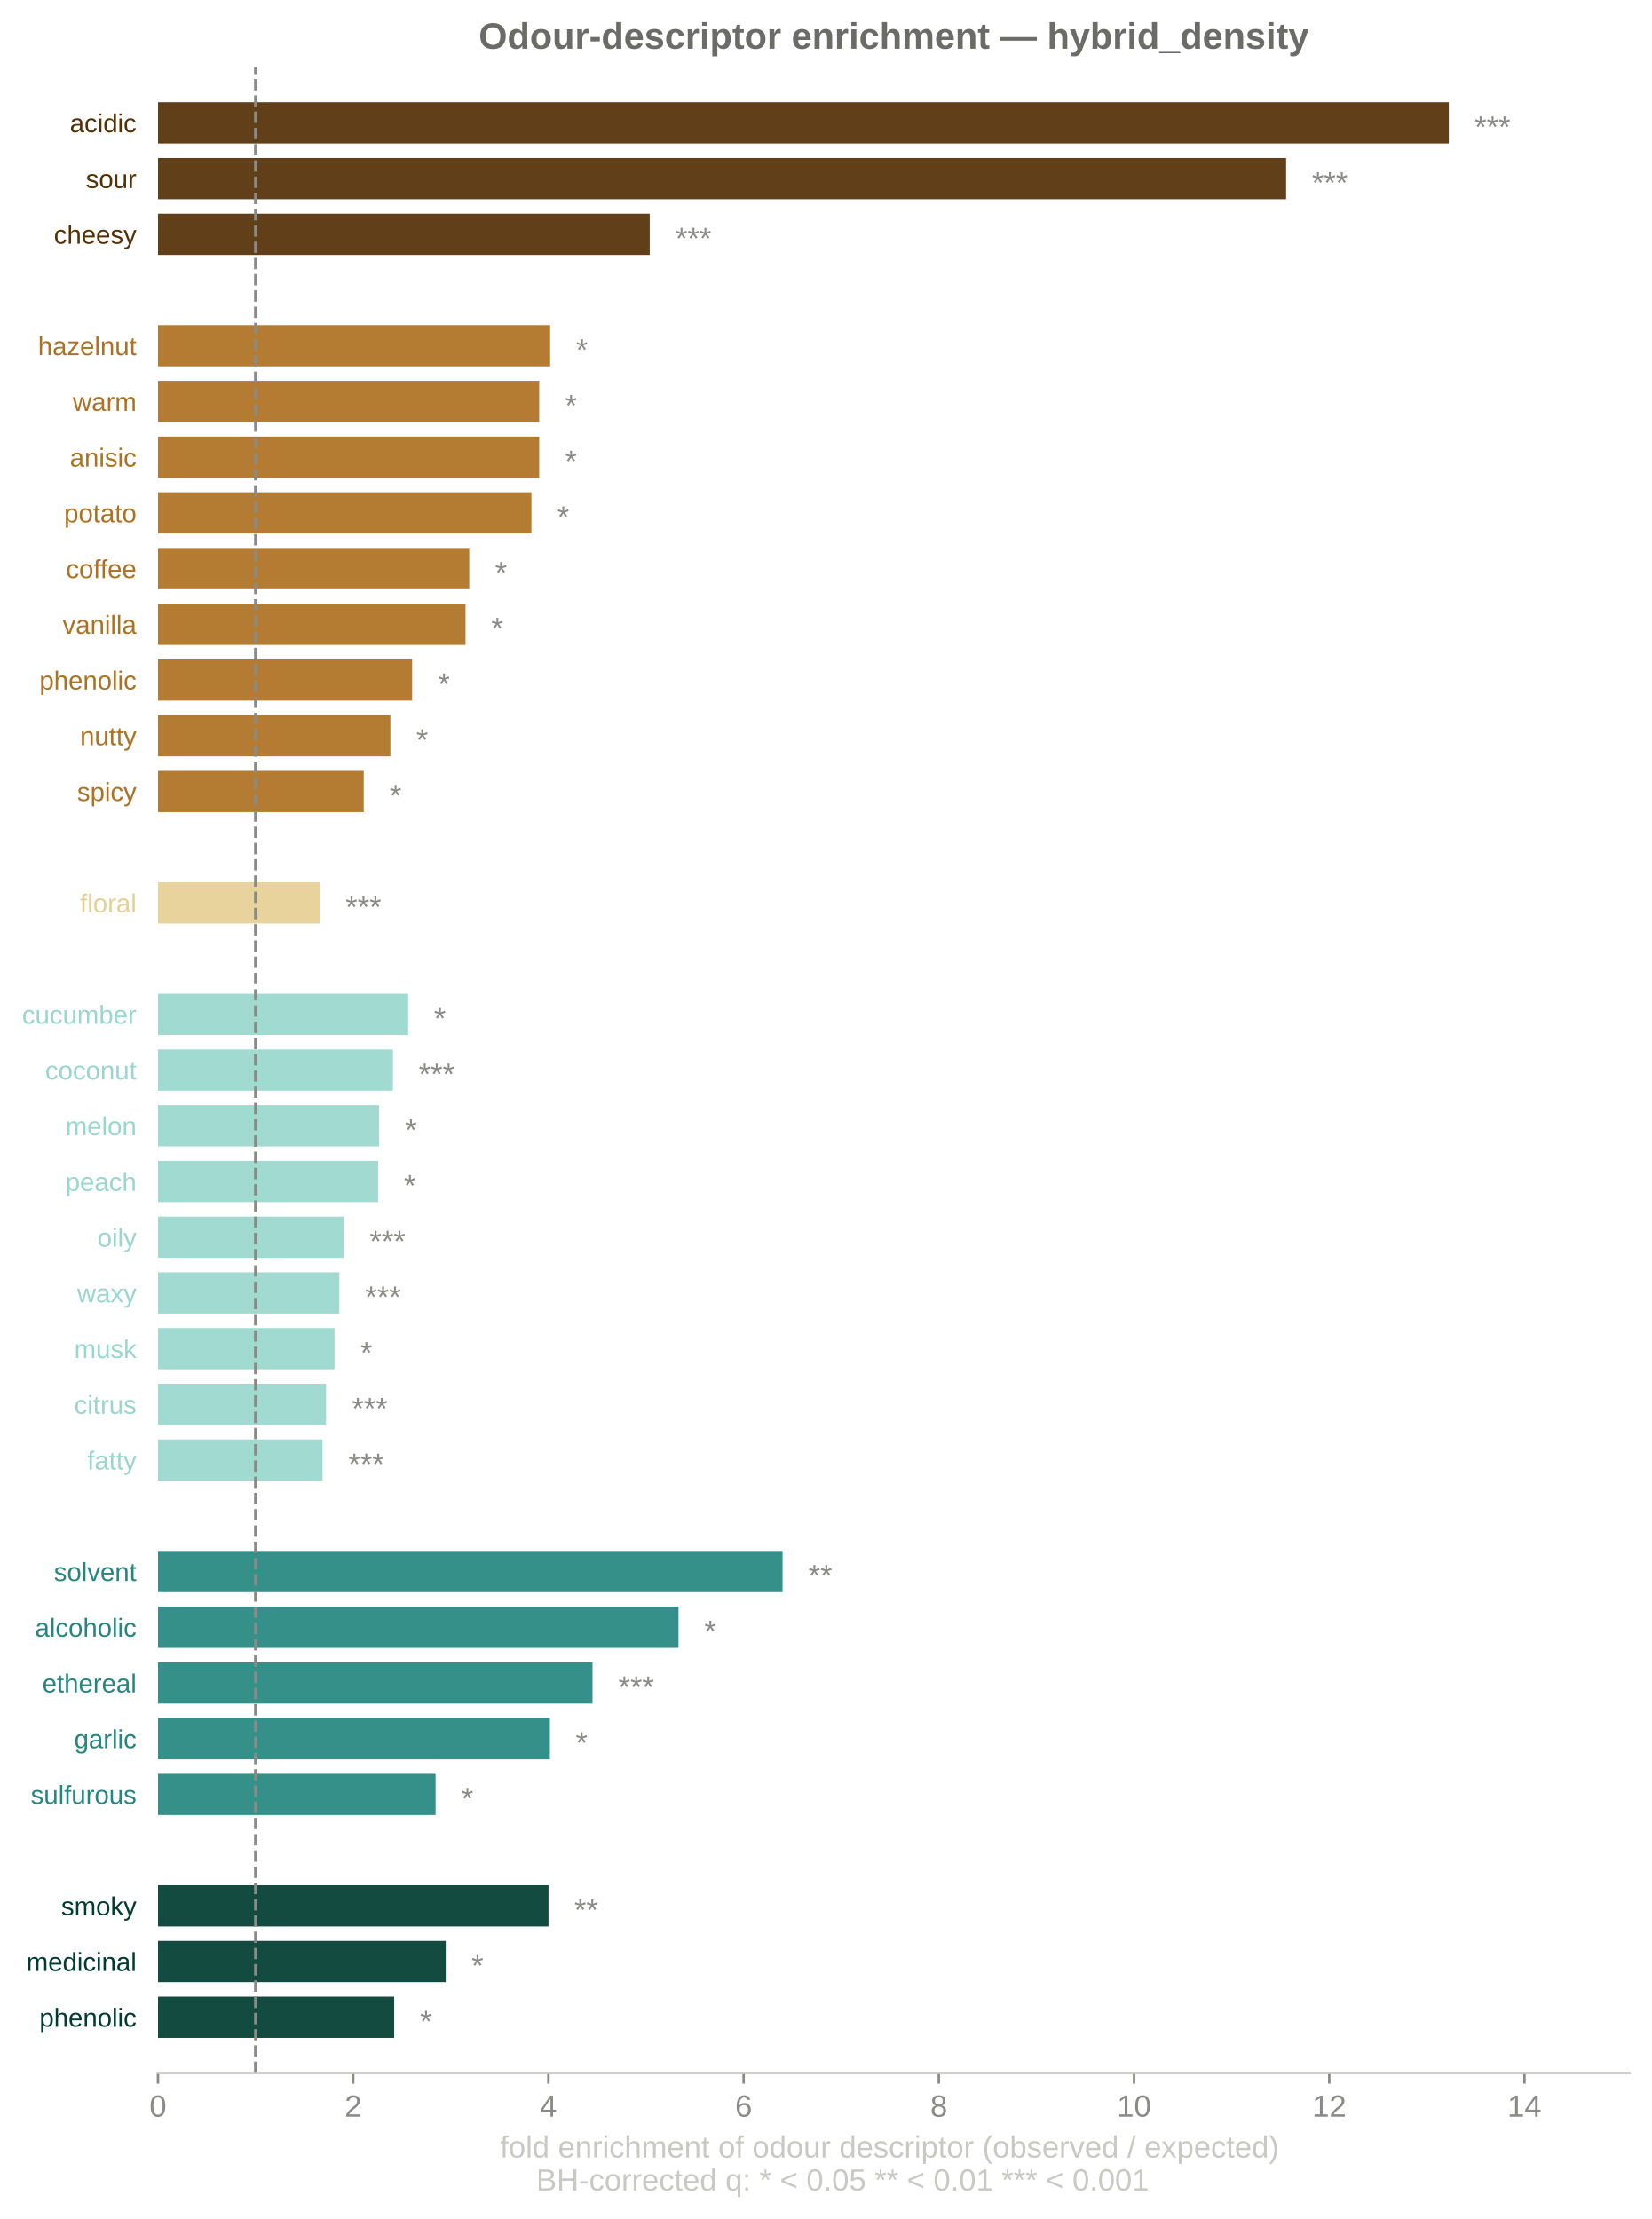
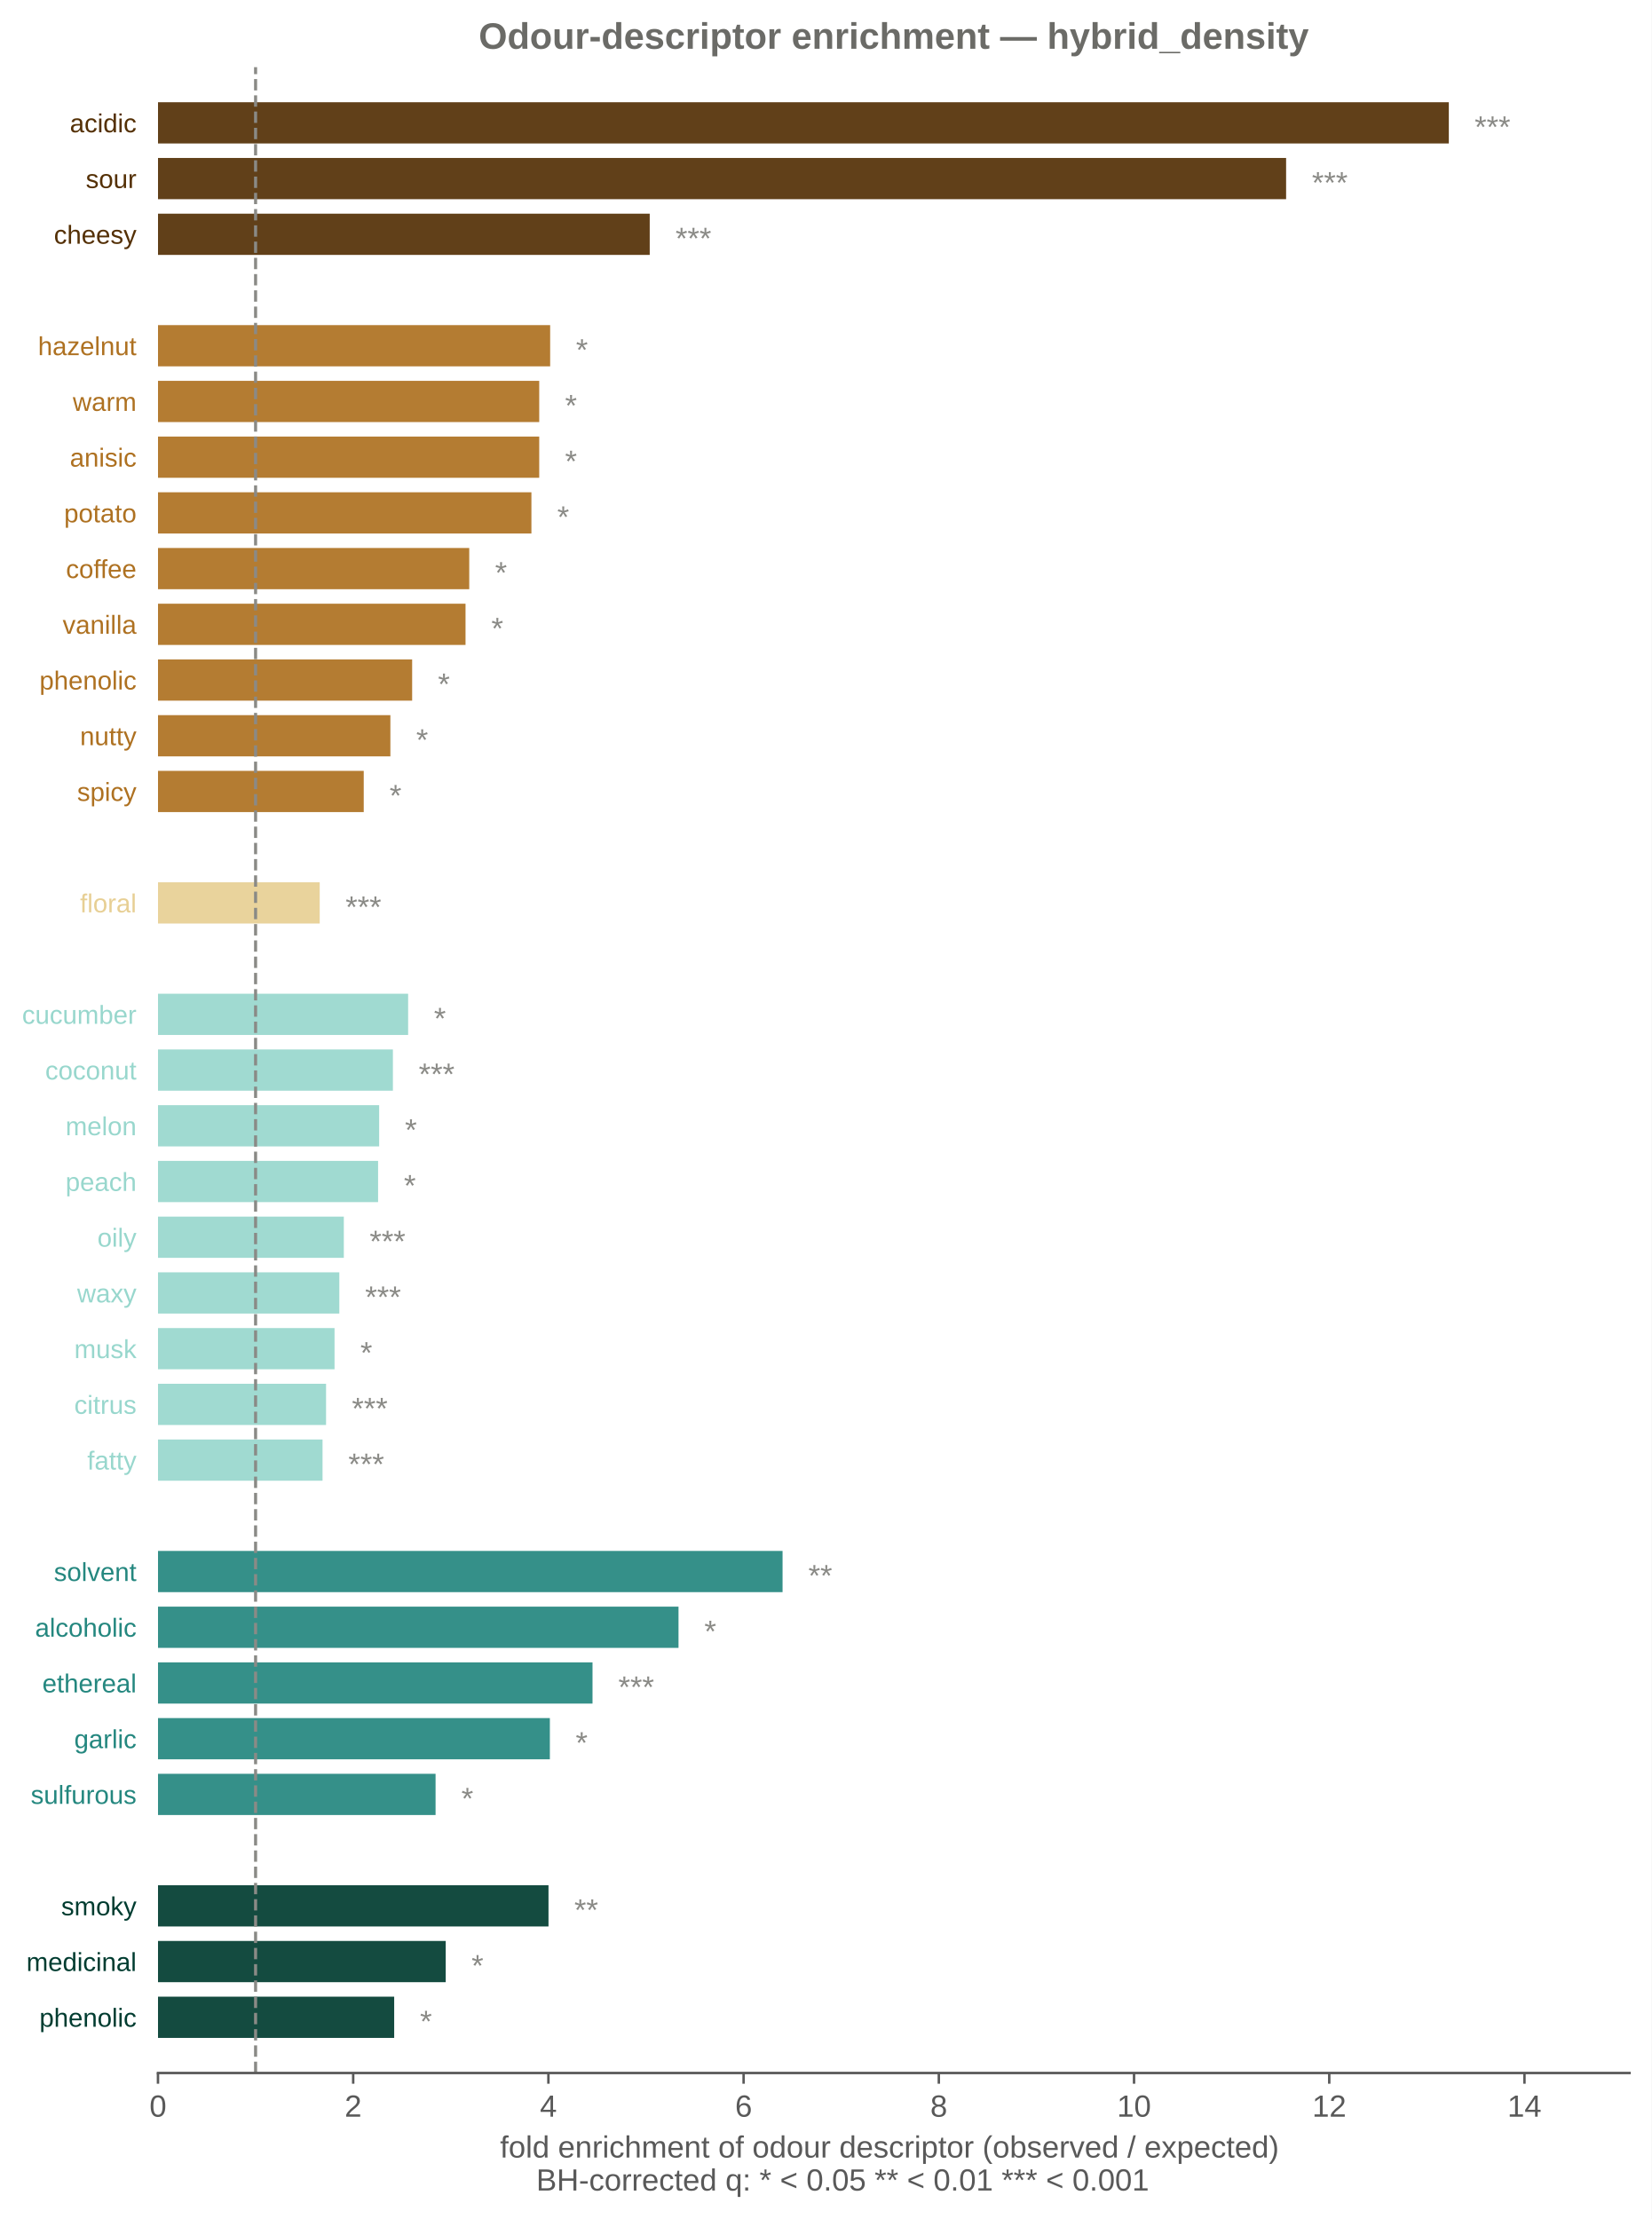
<svg xmlns="http://www.w3.org/2000/svg" xmlns:xlink="http://www.w3.org/1999/xlink" width="538.598pt" height="723.703pt" viewBox="0 0 538.598 723.703" version="1.1">
  <defs>
    <style type="text/css">*{stroke-linejoin: round; stroke-linecap: butt}</style>
  </defs>
  <g id="figure_1">
    <g id="patch_1">
      <path d="M 0 723.703  L 538.598 723.703  L 538.598 0  L 0 0  z " style="fill: #ffffff" />
    </g>
    <g id="axes_1">
      <g id="patch_2">
        <path d="M 51.518 676.088  L 531.398 676.088  L 531.398 21.896  L 51.518 21.896  z " style="fill: #ffffff" />
      </g>
      <g id="patch_3">
-         <path d="M 51.518 46.792  L 472.465 46.792  L 472.465 33.345  L 51.518 33.345  z " clip-path="url(#p298e31d56c)" style="fill: #543005; opacity: 0.92" />
+         <path d="M 51.518 46.792  L 472.465 46.792  L 472.465 33.345  L 51.518 33.345  z " clip-path="url(#p69c8cbad70)" style="fill: #543005; opacity: 0.92" />
      </g>
      <g id="patch_4">
-         <path d="M 51.518 64.964  L 419.405 64.964  L 419.405 51.517  L 51.518 51.517  z " clip-path="url(#p298e31d56c)" style="fill: #543005; opacity: 0.92" />
+         <path d="M 51.518 64.964  L 419.405 64.964  L 419.405 51.517  L 51.518 51.517  z " clip-path="url(#p69c8cbad70)" style="fill: #543005; opacity: 0.92" />
      </g>
      <g id="patch_5">
-         <path d="M 51.518 83.136  L 211.876 83.136  L 211.876 69.689  L 51.518 69.689  z " clip-path="url(#p298e31d56c)" style="fill: #543005; opacity: 0.92" />
+         <path d="M 51.518 83.136  L 211.876 83.136  L 211.876 69.689  L 51.518 69.689  z " clip-path="url(#p69c8cbad70)" style="fill: #543005; opacity: 0.92" />
      </g>
      <g id="patch_6">
-         <path d="M 51.518 119.48  L 179.409 119.48  L 179.409 106.033  L 51.518 106.033  z " clip-path="url(#p298e31d56c)" style="fill: #ae7121; opacity: 0.92" />
+         <path d="M 51.518 119.48  L 179.409 119.48  L 179.409 106.033  L 51.518 106.033  z " clip-path="url(#p69c8cbad70)" style="fill: #ae7121; opacity: 0.92" />
      </g>
      <g id="patch_7">
-         <path d="M 51.518 137.652  L 175.844 137.652  L 175.844 124.205  L 51.518 124.205  z " clip-path="url(#p298e31d56c)" style="fill: #ae7121; opacity: 0.92" />
+         <path d="M 51.518 137.652  L 175.844 137.652  L 175.844 124.205  L 51.518 124.205  z " clip-path="url(#p69c8cbad70)" style="fill: #ae7121; opacity: 0.92" />
      </g>
      <g id="patch_8">
-         <path d="M 51.518 155.824  L 175.844 155.824  L 175.844 142.377  L 51.518 142.377  z " clip-path="url(#p298e31d56c)" style="fill: #ae7121; opacity: 0.92" />
+         <path d="M 51.518 155.824  L 175.844 155.824  L 175.844 142.377  L 51.518 142.377  z " clip-path="url(#p69c8cbad70)" style="fill: #ae7121; opacity: 0.92" />
      </g>
      <g id="patch_9">
-         <path d="M 51.518 173.996  L 173.298 173.996  L 173.298 160.549  L 51.518 160.549  z " clip-path="url(#p298e31d56c)" style="fill: #ae7121; opacity: 0.92" />
+         <path d="M 51.518 173.996  L 173.298 173.996  L 173.298 160.549  L 51.518 160.549  z " clip-path="url(#p69c8cbad70)" style="fill: #ae7121; opacity: 0.92" />
      </g>
      <g id="patch_10">
-         <path d="M 51.518 192.168  L 153.022 192.168  L 153.022 178.721  L 51.518 178.721  z " clip-path="url(#p298e31d56c)" style="fill: #ae7121; opacity: 0.92" />
+         <path d="M 51.518 192.168  L 153.022 192.168  L 153.022 178.721  L 51.518 178.721  z " clip-path="url(#p69c8cbad70)" style="fill: #ae7121; opacity: 0.92" />
      </g>
      <g id="patch_11">
-         <path d="M 51.518 210.34  L 151.813 210.34  L 151.813 196.893  L 51.518 196.893  z " clip-path="url(#p298e31d56c)" style="fill: #ae7121; opacity: 0.92" />
+         <path d="M 51.518 210.34  L 151.813 210.34  L 151.813 196.893  L 51.518 196.893  z " clip-path="url(#p69c8cbad70)" style="fill: #ae7121; opacity: 0.92" />
      </g>
      <g id="patch_12">
-         <path d="M 51.518 228.512  L 134.402 228.512  L 134.402 215.065  L 51.518 215.065  z " clip-path="url(#p298e31d56c)" style="fill: #ae7121; opacity: 0.92" />
+         <path d="M 51.518 228.512  L 134.402 228.512  L 134.402 215.065  L 51.518 215.065  z " clip-path="url(#p69c8cbad70)" style="fill: #ae7121; opacity: 0.92" />
      </g>
      <g id="patch_13">
-         <path d="M 51.518 246.684  L 127.304 246.684  L 127.304 233.237  L 51.518 233.237  z " clip-path="url(#p298e31d56c)" style="fill: #ae7121; opacity: 0.92" />
+         <path d="M 51.518 246.684  L 127.304 246.684  L 127.304 233.237  L 51.518 233.237  z " clip-path="url(#p69c8cbad70)" style="fill: #ae7121; opacity: 0.92" />
      </g>
      <g id="patch_14">
-         <path d="M 51.518 264.856  L 118.615 264.856  L 118.615 251.409  L 51.518 251.409  z " clip-path="url(#p298e31d56c)" style="fill: #ae7121; opacity: 0.92" />
+         <path d="M 51.518 264.856  L 118.615 264.856  L 118.615 251.409  L 51.518 251.409  z " clip-path="url(#p69c8cbad70)" style="fill: #ae7121; opacity: 0.92" />
      </g>
      <g id="patch_15">
-         <path d="M 51.518 301.2  L 104.259 301.2  L 104.259 287.753  L 51.518 287.753  z " clip-path="url(#p298e31d56c)" style="fill: #e7cf94; opacity: 0.92" />
+         <path d="M 51.518 301.2  L 104.259 301.2  L 104.259 287.753  L 51.518 287.753  z " clip-path="url(#p69c8cbad70)" style="fill: #e7cf94; opacity: 0.92" />
      </g>
      <g id="patch_16">
-         <path d="M 51.518 337.544  L 133.097 337.544  L 133.097 324.097  L 51.518 324.097  z " clip-path="url(#p298e31d56c)" style="fill: #98d7cd; opacity: 0.92" />
+         <path d="M 51.518 337.544  L 133.097 337.544  L 133.097 324.097  L 51.518 324.097  z " clip-path="url(#p69c8cbad70)" style="fill: #98d7cd; opacity: 0.92" />
      </g>
      <g id="patch_17">
-         <path d="M 51.518 355.716  L 128.132 355.716  L 128.132 342.269  L 51.518 342.269  z " clip-path="url(#p298e31d56c)" style="fill: #98d7cd; opacity: 0.92" />
+         <path d="M 51.518 355.716  L 128.132 355.716  L 128.132 342.269  L 51.518 342.269  z " clip-path="url(#p69c8cbad70)" style="fill: #98d7cd; opacity: 0.92" />
      </g>
      <g id="patch_18">
-         <path d="M 51.518 373.888  L 123.644 373.888  L 123.644 360.441  L 51.518 360.441  z " clip-path="url(#p298e31d56c)" style="fill: #98d7cd; opacity: 0.92" />
+         <path d="M 51.518 373.888  L 123.644 373.888  L 123.644 360.441  L 51.518 360.441  z " clip-path="url(#p69c8cbad70)" style="fill: #98d7cd; opacity: 0.92" />
      </g>
      <g id="patch_19">
-         <path d="M 51.518 392.06  L 123.294 392.06  L 123.294 378.613  L 51.518 378.613  z " clip-path="url(#p298e31d56c)" style="fill: #98d7cd; opacity: 0.92" />
+         <path d="M 51.518 392.06  L 123.294 392.06  L 123.294 378.613  L 51.518 378.613  z " clip-path="url(#p69c8cbad70)" style="fill: #98d7cd; opacity: 0.92" />
      </g>
      <g id="patch_20">
-         <path d="M 51.518 410.232  L 112.121 410.232  L 112.121 396.785  L 51.518 396.785  z " clip-path="url(#p298e31d56c)" style="fill: #98d7cd; opacity: 0.92" />
+         <path d="M 51.518 410.232  L 112.121 410.232  L 112.121 396.785  L 51.518 396.785  z " clip-path="url(#p69c8cbad70)" style="fill: #98d7cd; opacity: 0.92" />
      </g>
      <g id="patch_21">
-         <path d="M 51.518 428.404  L 110.657 428.404  L 110.657 414.957  L 51.518 414.957  z " clip-path="url(#p298e31d56c)" style="fill: #98d7cd; opacity: 0.92" />
+         <path d="M 51.518 428.404  L 110.657 428.404  L 110.657 414.957  L 51.518 414.957  z " clip-path="url(#p69c8cbad70)" style="fill: #98d7cd; opacity: 0.92" />
      </g>
      <g id="patch_22">
-         <path d="M 51.518 446.576  L 109.098 446.576  L 109.098 433.129  L 51.518 433.129  z " clip-path="url(#p298e31d56c)" style="fill: #98d7cd; opacity: 0.92" />
+         <path d="M 51.518 446.576  L 109.098 446.576  L 109.098 433.129  L 51.518 433.129  z " clip-path="url(#p69c8cbad70)" style="fill: #98d7cd; opacity: 0.92" />
      </g>
      <g id="patch_23">
-         <path d="M 51.518 464.748  L 106.328 464.748  L 106.328 451.301  L 51.518 451.301  z " clip-path="url(#p298e31d56c)" style="fill: #98d7cd; opacity: 0.92" />
+         <path d="M 51.518 464.748  L 106.328 464.748  L 106.328 451.301  L 51.518 451.301  z " clip-path="url(#p69c8cbad70)" style="fill: #98d7cd; opacity: 0.92" />
      </g>
      <g id="patch_24">
-         <path d="M 51.518 482.92  L 105.182 482.92  L 105.182 469.473  L 51.518 469.473  z " clip-path="url(#p298e31d56c)" style="fill: #98d7cd; opacity: 0.92" />
+         <path d="M 51.518 482.92  L 105.182 482.92  L 105.182 469.473  L 51.518 469.473  z " clip-path="url(#p69c8cbad70)" style="fill: #98d7cd; opacity: 0.92" />
      </g>
      <g id="patch_25">
-         <path d="M 51.518 519.264  L 255.196 519.264  L 255.196 505.817  L 51.518 505.817  z " clip-path="url(#p298e31d56c)" style="fill: #24877f; opacity: 0.92" />
+         <path d="M 51.518 519.264  L 255.196 519.264  L 255.196 505.817  L 51.518 505.817  z " clip-path="url(#p69c8cbad70)" style="fill: #24877f; opacity: 0.92" />
      </g>
      <g id="patch_26">
-         <path d="M 51.518 537.436  L 221.265 537.436  L 221.265 523.989  L 51.518 523.989  z " clip-path="url(#p298e31d56c)" style="fill: #24877f; opacity: 0.92" />
+         <path d="M 51.518 537.436  L 221.265 537.436  L 221.265 523.989  L 51.518 523.989  z " clip-path="url(#p69c8cbad70)" style="fill: #24877f; opacity: 0.92" />
      </g>
      <g id="patch_27">
-         <path d="M 51.518 555.608  L 193.223 555.608  L 193.223 542.161  L 51.518 542.161  z " clip-path="url(#p298e31d56c)" style="fill: #24877f; opacity: 0.92" />
+         <path d="M 51.518 555.608  L 193.223 555.608  L 193.223 542.161  L 51.518 542.161  z " clip-path="url(#p69c8cbad70)" style="fill: #24877f; opacity: 0.92" />
      </g>
      <g id="patch_28">
-         <path d="M 51.518 573.78  L 179.314 573.78  L 179.314 560.333  L 51.518 560.333  z " clip-path="url(#p298e31d56c)" style="fill: #24877f; opacity: 0.92" />
+         <path d="M 51.518 573.78  L 179.314 573.78  L 179.314 560.333  L 51.518 560.333  z " clip-path="url(#p69c8cbad70)" style="fill: #24877f; opacity: 0.92" />
      </g>
      <g id="patch_29">
-         <path d="M 51.518 591.952  L 142.041 591.952  L 142.041 578.505  L 51.518 578.505  z " clip-path="url(#p298e31d56c)" style="fill: #24877f; opacity: 0.92" />
+         <path d="M 51.518 591.952  L 142.041 591.952  L 142.041 578.505  L 51.518 578.505  z " clip-path="url(#p69c8cbad70)" style="fill: #24877f; opacity: 0.92" />
      </g>
      <g id="patch_30">
-         <path d="M 51.518 628.296  L 178.868 628.296  L 178.868 614.849  L 51.518 614.849  z " clip-path="url(#p298e31d56c)" style="fill: #003c30; opacity: 0.92" />
+         <path d="M 51.518 628.296  L 178.868 628.296  L 178.868 614.849  L 51.518 614.849  z " clip-path="url(#p69c8cbad70)" style="fill: #003c30; opacity: 0.92" />
      </g>
      <g id="patch_31">
-         <path d="M 51.518 646.468  L 145.352 646.468  L 145.352 633.021  L 51.518 633.021  z " clip-path="url(#p298e31d56c)" style="fill: #003c30; opacity: 0.92" />
+         <path d="M 51.518 646.468  L 145.352 646.468  L 145.352 633.021  L 51.518 633.021  z " clip-path="url(#p69c8cbad70)" style="fill: #003c30; opacity: 0.92" />
      </g>
      <g id="patch_32">
-         <path d="M 51.518 664.64  L 128.545 664.64  L 128.545 651.193  L 51.518 651.193  z " clip-path="url(#p298e31d56c)" style="fill: #003c30; opacity: 0.92" />
+         <path d="M 51.518 664.64  L 128.545 664.64  L 128.545 651.193  L 51.518 651.193  z " clip-path="url(#p69c8cbad70)" style="fill: #003c30; opacity: 0.92" />
      </g>
      <g id="matplotlib.axis_1">
        <g id="xtick_1">
          <g id="line2d_1">
            <defs>
-               <path id="m841143f5fa" d="M 0 0  L 0 3.5  " style="stroke: #8a8a86; stroke-width: 0.8" />
+               <path id="mdcc83b3d7f" d="M 0 0  L 0 3.5  " style="stroke: #595959; stroke-width: 0.8" />
            </defs>
            <g>
-               <use xlink:href="#m841143f5fa" x="51.518" y="676.088" style="fill: #8a8a86; stroke: #8a8a86; stroke-width: 0.8" />
+               <use xlink:href="#mdcc83b3d7f" x="51.518" y="676.088" style="fill: #595959; stroke: #595959; stroke-width: 0.8" />
            </g>
          </g>
          <g id="text_1">
-             <text style="font-size: 10px; font-family: 'Liberation Sans'; text-anchor: middle; fill: #8a8a86" x="51.518" y="690.335" transform="rotate(-0 51.51766 690.3351)">0</text>
+             <text style="font-size: 10px; font-family: 'Liberation Sans'; text-anchor: middle; fill: #595959" x="51.518" y="690.335" transform="rotate(-0 51.51766 690.3351)">0</text>
          </g>
        </g>
        <g id="xtick_2">
          <g id="line2d_2">
            <g>
-               <use xlink:href="#m841143f5fa" x="115.177" y="676.088" style="fill: #8a8a86; stroke: #8a8a86; stroke-width: 0.8" />
+               <use xlink:href="#mdcc83b3d7f" x="115.177" y="676.088" style="fill: #595959; stroke: #595959; stroke-width: 0.8" />
            </g>
          </g>
          <g id="text_2">
-             <text style="font-size: 10px; font-family: 'Liberation Sans'; text-anchor: middle; fill: #8a8a86" x="115.177" y="690.335" transform="rotate(-0 115.177 690.3351)">2</text>
+             <text style="font-size: 10px; font-family: 'Liberation Sans'; text-anchor: middle; fill: #595959" x="115.177" y="690.335" transform="rotate(-0 115.177 690.3351)">2</text>
          </g>
        </g>
        <g id="xtick_3">
          <g id="line2d_3">
            <g>
-               <use xlink:href="#m841143f5fa" x="178.836" y="676.088" style="fill: #8a8a86; stroke: #8a8a86; stroke-width: 0.8" />
+               <use xlink:href="#mdcc83b3d7f" x="178.836" y="676.088" style="fill: #595959; stroke: #595959; stroke-width: 0.8" />
            </g>
          </g>
          <g id="text_3">
-             <text style="font-size: 10px; font-family: 'Liberation Sans'; text-anchor: middle; fill: #8a8a86" x="178.836" y="690.335" transform="rotate(-0 178.8363 690.3351)">4</text>
+             <text style="font-size: 10px; font-family: 'Liberation Sans'; text-anchor: middle; fill: #595959" x="178.836" y="690.335" transform="rotate(-0 178.8363 690.3351)">4</text>
          </g>
        </g>
        <g id="xtick_4">
          <g id="line2d_4">
            <g>
-               <use xlink:href="#m841143f5fa" x="242.496" y="676.088" style="fill: #8a8a86; stroke: #8a8a86; stroke-width: 0.8" />
+               <use xlink:href="#mdcc83b3d7f" x="242.496" y="676.088" style="fill: #595959; stroke: #595959; stroke-width: 0.8" />
            </g>
          </g>
          <g id="text_4">
-             <text style="font-size: 10px; font-family: 'Liberation Sans'; text-anchor: middle; fill: #8a8a86" x="242.496" y="690.335" transform="rotate(-0 242.4957 690.3351)">6</text>
+             <text style="font-size: 10px; font-family: 'Liberation Sans'; text-anchor: middle; fill: #595959" x="242.496" y="690.335" transform="rotate(-0 242.4957 690.3351)">6</text>
          </g>
        </g>
        <g id="xtick_5">
          <g id="line2d_5">
            <g>
-               <use xlink:href="#m841143f5fa" x="306.155" y="676.088" style="fill: #8a8a86; stroke: #8a8a86; stroke-width: 0.8" />
+               <use xlink:href="#mdcc83b3d7f" x="306.155" y="676.088" style="fill: #595959; stroke: #595959; stroke-width: 0.8" />
            </g>
          </g>
          <g id="text_5">
-             <text style="font-size: 10px; font-family: 'Liberation Sans'; text-anchor: middle; fill: #8a8a86" x="306.155" y="690.335" transform="rotate(-0 306.155 690.3351)">8</text>
+             <text style="font-size: 10px; font-family: 'Liberation Sans'; text-anchor: middle; fill: #595959" x="306.155" y="690.335" transform="rotate(-0 306.155 690.3351)">8</text>
          </g>
        </g>
        <g id="xtick_6">
          <g id="line2d_6">
            <g>
-               <use xlink:href="#m841143f5fa" x="369.814" y="676.088" style="fill: #8a8a86; stroke: #8a8a86; stroke-width: 0.8" />
+               <use xlink:href="#mdcc83b3d7f" x="369.814" y="676.088" style="fill: #595959; stroke: #595959; stroke-width: 0.8" />
            </g>
          </g>
          <g id="text_6">
-             <text style="font-size: 10px; font-family: 'Liberation Sans'; text-anchor: middle; fill: #8a8a86" x="369.814" y="690.335" transform="rotate(-0 369.8143 690.3351)">10</text>
+             <text style="font-size: 10px; font-family: 'Liberation Sans'; text-anchor: middle; fill: #595959" x="369.814" y="690.335" transform="rotate(-0 369.8143 690.3351)">10</text>
          </g>
        </g>
        <g id="xtick_7">
          <g id="line2d_7">
            <g>
-               <use xlink:href="#m841143f5fa" x="433.474" y="676.088" style="fill: #8a8a86; stroke: #8a8a86; stroke-width: 0.8" />
+               <use xlink:href="#mdcc83b3d7f" x="433.474" y="676.088" style="fill: #595959; stroke: #595959; stroke-width: 0.8" />
            </g>
          </g>
          <g id="text_7">
-             <text style="font-size: 10px; font-family: 'Liberation Sans'; text-anchor: middle; fill: #8a8a86" x="433.474" y="690.335" transform="rotate(-0 433.4737 690.3351)">12</text>
+             <text style="font-size: 10px; font-family: 'Liberation Sans'; text-anchor: middle; fill: #595959" x="433.474" y="690.335" transform="rotate(-0 433.4737 690.3351)">12</text>
          </g>
        </g>
        <g id="xtick_8">
          <g id="line2d_8">
            <g>
-               <use xlink:href="#m841143f5fa" x="497.133" y="676.088" style="fill: #8a8a86; stroke: #8a8a86; stroke-width: 0.8" />
+               <use xlink:href="#mdcc83b3d7f" x="497.133" y="676.088" style="fill: #595959; stroke: #595959; stroke-width: 0.8" />
            </g>
          </g>
          <g id="text_8">
-             <text style="font-size: 10px; font-family: 'Liberation Sans'; text-anchor: middle; fill: #8a8a86" x="497.133" y="690.335" transform="rotate(-0 497.133 690.3351)">14</text>
+             <text style="font-size: 10px; font-family: 'Liberation Sans'; text-anchor: middle; fill: #595959" x="497.133" y="690.335" transform="rotate(-0 497.133 690.3351)">14</text>
          </g>
        </g>
        <g id="text_9">
-           <text style="font-size: 10px; font-family: 'Liberation Sans'; fill: #c9c9c4" transform="translate(163.067 703.657)">fold enrichment of odour descriptor  (observed / expected)</text>
-           <text style="font-size: 10px; font-family: 'Liberation Sans'; fill: #c9c9c4" transform="translate(174.8678 714.4283)">BH-corrected q:   * &lt; 0.05      ** &lt; 0.01      *** &lt; 0.001</text>
+           <text style="font-size: 10px; font-family: 'Liberation Sans'; fill: #595959" transform="translate(163.067 703.657)">fold enrichment of odour descriptor  (observed / expected)</text>
+           <text style="font-size: 10px; font-family: 'Liberation Sans'; fill: #595959" transform="translate(174.8678 714.4283)">BH-corrected q:   * &lt; 0.05      ** &lt; 0.01      *** &lt; 0.001</text>
        </g>
      </g>
      <g id="matplotlib.axis_2">
        <g id="ytick_1">
          <g id="text_10">
            <text style="font-size: 8.5px; font-family: 'Liberation Sans'; text-anchor: end; fill: #543005" x="44.518" y="43.148" transform="rotate(-0 44.51766 43.14817)">acidic</text>
          </g>
        </g>
        <g id="ytick_2">
          <g id="text_11">
            <text style="font-size: 8.5px; font-family: 'Liberation Sans'; text-anchor: end; fill: #543005" x="44.518" y="61.32" transform="rotate(-0 44.51766 61.32017)">sour</text>
          </g>
        </g>
        <g id="ytick_3">
          <g id="text_12">
            <text style="font-size: 8.5px; font-family: 'Liberation Sans'; text-anchor: end; fill: #543005" x="44.518" y="79.492" transform="rotate(-0 44.51766 79.49217)">cheesy</text>
          </g>
        </g>
        <g id="ytick_4">
          <g id="text_13">
            <text style="font-size: 8.5px; font-family: 'Liberation Sans'; text-anchor: end; fill: #ae7121" x="44.518" y="115.836" transform="rotate(-0 44.51766 115.8362)">hazelnut</text>
          </g>
        </g>
        <g id="ytick_5">
          <g id="text_14">
            <text style="font-size: 8.5px; font-family: 'Liberation Sans'; text-anchor: end; fill: #ae7121" x="44.518" y="134.008" transform="rotate(-0 44.51766 134.0082)">warm</text>
          </g>
        </g>
        <g id="ytick_6">
          <g id="text_15">
            <text style="font-size: 8.5px; font-family: 'Liberation Sans'; text-anchor: end; fill: #ae7121" x="44.518" y="152.18" transform="rotate(-0 44.51766 152.1802)">anisic</text>
          </g>
        </g>
        <g id="ytick_7">
          <g id="text_16">
            <text style="font-size: 8.5px; font-family: 'Liberation Sans'; text-anchor: end; fill: #ae7121" x="44.518" y="170.352" transform="rotate(-0 44.51766 170.3522)">potato</text>
          </g>
        </g>
        <g id="ytick_8">
          <g id="text_17">
            <text style="font-size: 8.5px; font-family: 'Liberation Sans'; text-anchor: end; fill: #ae7121" x="44.518" y="188.524" transform="rotate(-0 44.51766 188.5242)">coffee</text>
          </g>
        </g>
        <g id="ytick_9">
          <g id="text_18">
            <text style="font-size: 8.5px; font-family: 'Liberation Sans'; text-anchor: end; fill: #ae7121" x="44.518" y="206.696" transform="rotate(-0 44.51766 206.6962)">vanilla</text>
          </g>
        </g>
        <g id="ytick_10">
          <g id="text_19">
            <text style="font-size: 8.5px; font-family: 'Liberation Sans'; text-anchor: end; fill: #ae7121" x="44.518" y="224.868" transform="rotate(-0 44.51766 224.8682)">phenolic</text>
          </g>
        </g>
        <g id="ytick_11">
          <g id="text_20">
            <text style="font-size: 8.5px; font-family: 'Liberation Sans'; text-anchor: end; fill: #ae7121" x="44.518" y="243.04" transform="rotate(-0 44.51766 243.0402)">nutty</text>
          </g>
        </g>
        <g id="ytick_12">
          <g id="text_21">
            <text style="font-size: 8.5px; font-family: 'Liberation Sans'; text-anchor: end; fill: #ae7121" x="44.518" y="261.212" transform="rotate(-0 44.51766 261.2122)">spicy</text>
          </g>
        </g>
        <g id="ytick_13">
          <g id="text_22">
            <text style="font-size: 8.5px; font-family: 'Liberation Sans'; text-anchor: end; fill: #e7cf94" x="44.518" y="297.556" transform="rotate(-0 44.51766 297.5562)">floral</text>
          </g>
        </g>
        <g id="ytick_14">
          <g id="text_23">
            <text style="font-size: 8.5px; font-family: 'Liberation Sans'; text-anchor: end; fill: #98d7cd" x="44.518" y="333.9" transform="rotate(-0 44.51766 333.9002)">cucumber</text>
          </g>
        </g>
        <g id="ytick_15">
          <g id="text_24">
            <text style="font-size: 8.5px; font-family: 'Liberation Sans'; text-anchor: end; fill: #98d7cd" x="44.518" y="352.072" transform="rotate(-0 44.51766 352.0722)">coconut</text>
          </g>
        </g>
        <g id="ytick_16">
          <g id="text_25">
            <text style="font-size: 8.5px; font-family: 'Liberation Sans'; text-anchor: end; fill: #98d7cd" x="44.518" y="370.244" transform="rotate(-0 44.51766 370.2442)">melon</text>
          </g>
        </g>
        <g id="ytick_17">
          <g id="text_26">
            <text style="font-size: 8.5px; font-family: 'Liberation Sans'; text-anchor: end; fill: #98d7cd" x="44.518" y="388.416" transform="rotate(-0 44.51766 388.4162)">peach</text>
          </g>
        </g>
        <g id="ytick_18">
          <g id="text_27">
            <text style="font-size: 8.5px; font-family: 'Liberation Sans'; text-anchor: end; fill: #98d7cd" x="44.518" y="406.588" transform="rotate(-0 44.51766 406.5882)">oily</text>
          </g>
        </g>
        <g id="ytick_19">
          <g id="text_28">
            <text style="font-size: 8.5px; font-family: 'Liberation Sans'; text-anchor: end; fill: #98d7cd" x="44.518" y="424.76" transform="rotate(-0 44.51766 424.7602)">waxy</text>
          </g>
        </g>
        <g id="ytick_20">
          <g id="text_29">
            <text style="font-size: 8.5px; font-family: 'Liberation Sans'; text-anchor: end; fill: #98d7cd" x="44.518" y="442.932" transform="rotate(-0 44.51766 442.9322)">musk</text>
          </g>
        </g>
        <g id="ytick_21">
          <g id="text_30">
            <text style="font-size: 8.5px; font-family: 'Liberation Sans'; text-anchor: end; fill: #98d7cd" x="44.518" y="461.104" transform="rotate(-0 44.51766 461.1042)">citrus</text>
          </g>
        </g>
        <g id="ytick_22">
          <g id="text_31">
            <text style="font-size: 8.5px; font-family: 'Liberation Sans'; text-anchor: end; fill: #98d7cd" x="44.518" y="479.276" transform="rotate(-0 44.51766 479.2762)">fatty</text>
          </g>
        </g>
        <g id="ytick_23">
          <g id="text_32">
            <text style="font-size: 8.5px; font-family: 'Liberation Sans'; text-anchor: end; fill: #24877f" x="44.518" y="515.62" transform="rotate(-0 44.51766 515.6202)">solvent</text>
          </g>
        </g>
        <g id="ytick_24">
          <g id="text_33">
            <text style="font-size: 8.5px; font-family: 'Liberation Sans'; text-anchor: end; fill: #24877f" x="44.518" y="533.792" transform="rotate(-0 44.51766 533.7922)">alcoholic</text>
          </g>
        </g>
        <g id="ytick_25">
          <g id="text_34">
            <text style="font-size: 8.5px; font-family: 'Liberation Sans'; text-anchor: end; fill: #24877f" x="44.518" y="551.964" transform="rotate(-0 44.51766 551.9642)">ethereal</text>
          </g>
        </g>
        <g id="ytick_26">
          <g id="text_35">
            <text style="font-size: 8.5px; font-family: 'Liberation Sans'; text-anchor: end; fill: #24877f" x="44.518" y="570.136" transform="rotate(-0 44.51766 570.1362)">garlic</text>
          </g>
        </g>
        <g id="ytick_27">
          <g id="text_36">
            <text style="font-size: 8.5px; font-family: 'Liberation Sans'; text-anchor: end; fill: #24877f" x="44.518" y="588.308" transform="rotate(-0 44.51766 588.3082)">sulfurous</text>
          </g>
        </g>
        <g id="ytick_28">
          <g id="text_37">
            <text style="font-size: 8.5px; font-family: 'Liberation Sans'; text-anchor: end; fill: #003c30" x="44.518" y="624.652" transform="rotate(-0 44.51766 624.6522)">smoky</text>
          </g>
        </g>
        <g id="ytick_29">
          <g id="text_38">
            <text style="font-size: 8.5px; font-family: 'Liberation Sans'; text-anchor: end; fill: #003c30" x="44.518" y="642.824" transform="rotate(-0 44.51766 642.8242)">medicinal</text>
          </g>
        </g>
        <g id="ytick_30">
          <g id="text_39">
            <text style="font-size: 8.5px; font-family: 'Liberation Sans'; text-anchor: end; fill: #003c30" x="44.518" y="660.996" transform="rotate(-0 44.51766 660.9962)">phenolic</text>
          </g>
        </g>
      </g>
      <g id="line2d_9">
-         <path d="M 83.347 676.088  L 83.347 21.896  " clip-path="url(#p298e31d56c)" style="fill: none; stroke-dasharray: 3.7,1.6; stroke-dashoffset: 0; stroke: #8a8a86" />
+         <path d="M 83.347 676.088  L 83.347 21.896  " clip-path="url(#p69c8cbad70)" style="fill: none; stroke-dasharray: 3.7,1.6; stroke-dashoffset: 0; stroke: #8a8a86" />
      </g>
      <g id="patch_33">
-         <path d="M 51.518 676.088  L 531.398 676.088  " style="fill: none; stroke: #c9c9c4; stroke-width: 0.8; stroke-linejoin: miter; stroke-linecap: square" />
+         <path d="M 51.518 676.088  L 531.398 676.088  " style="fill: none; stroke: #595959; stroke-width: 0.8; stroke-linejoin: miter; stroke-linecap: square" />
      </g>
      <g id="text_40">
        <text style="font-size: 10px; font-family: 'Liberation Sans'; text-anchor: start; fill: #8a8a86" x="480.884" y="44.835" transform="rotate(-0 480.884 44.83483)">***</text>
      </g>
      <g id="text_41">
        <text style="font-size: 10px; font-family: 'Liberation Sans'; text-anchor: start; fill: #8a8a86" x="427.824" y="63.007" transform="rotate(-0 427.8239 63.00683)">***</text>
      </g>
      <g id="text_42">
        <text style="font-size: 10px; font-family: 'Liberation Sans'; text-anchor: start; fill: #8a8a86" x="220.294" y="81.179" transform="rotate(-0 220.2945 81.17883)">***</text>
      </g>
      <g id="text_43">
        <text style="font-size: 10px; font-family: 'Liberation Sans'; text-anchor: start; fill: #8a8a86" x="187.828" y="117.523" transform="rotate(-0 187.8282 117.5228)">*</text>
      </g>
      <g id="text_44">
        <text style="font-size: 10px; font-family: 'Liberation Sans'; text-anchor: start; fill: #8a8a86" x="184.263" y="135.695" transform="rotate(-0 184.2633 135.6948)">*</text>
      </g>
      <g id="text_45">
        <text style="font-size: 10px; font-family: 'Liberation Sans'; text-anchor: start; fill: #8a8a86" x="184.263" y="153.867" transform="rotate(-0 184.2633 153.8668)">*</text>
      </g>
      <g id="text_46">
        <text style="font-size: 10px; font-family: 'Liberation Sans'; text-anchor: start; fill: #8a8a86" x="181.717" y="172.039" transform="rotate(-0 181.7169 172.0388)">*</text>
      </g>
      <g id="text_47">
        <text style="font-size: 10px; font-family: 'Liberation Sans'; text-anchor: start; fill: #8a8a86" x="161.441" y="190.211" transform="rotate(-0 161.4414 190.2108)">*</text>
      </g>
      <g id="text_48">
        <text style="font-size: 10px; font-family: 'Liberation Sans'; text-anchor: start; fill: #8a8a86" x="160.232" y="208.383" transform="rotate(-0 160.2319 208.3828)">*</text>
      </g>
      <g id="text_49">
        <text style="font-size: 10px; font-family: 'Liberation Sans'; text-anchor: start; fill: #8a8a86" x="142.821" y="226.555" transform="rotate(-0 142.8211 226.5548)">*</text>
      </g>
      <g id="text_50">
        <text style="font-size: 10px; font-family: 'Liberation Sans'; text-anchor: start; fill: #8a8a86" x="135.723" y="244.727" transform="rotate(-0 135.723 244.7268)">*</text>
      </g>
      <g id="text_51">
        <text style="font-size: 10px; font-family: 'Liberation Sans'; text-anchor: start; fill: #8a8a86" x="127.034" y="262.899" transform="rotate(-0 127.0335 262.8988)">*</text>
      </g>
      <g id="text_52">
        <text style="font-size: 10px; font-family: 'Liberation Sans'; text-anchor: start; fill: #8a8a86" x="112.678" y="299.243" transform="rotate(-0 112.6784 299.2428)">***</text>
      </g>
      <g id="text_53">
        <text style="font-size: 10px; font-family: 'Liberation Sans'; text-anchor: start; fill: #8a8a86" x="141.516" y="335.587" transform="rotate(-0 141.516 335.5868)">*</text>
      </g>
      <g id="text_54">
        <text style="font-size: 10px; font-family: 'Liberation Sans'; text-anchor: start; fill: #8a8a86" x="136.551" y="353.759" transform="rotate(-0 136.5506 353.7588)">***</text>
      </g>
      <g id="text_55">
        <text style="font-size: 10px; font-family: 'Liberation Sans'; text-anchor: start; fill: #8a8a86" x="132.063" y="371.931" transform="rotate(-0 132.0626 371.9308)">*</text>
      </g>
      <g id="text_56">
        <text style="font-size: 10px; font-family: 'Liberation Sans'; text-anchor: start; fill: #8a8a86" x="131.713" y="390.103" transform="rotate(-0 131.7125 390.1028)">*</text>
      </g>
      <g id="text_57">
        <text style="font-size: 10px; font-family: 'Liberation Sans'; text-anchor: start; fill: #8a8a86" x="120.54" y="408.275" transform="rotate(-0 120.5403 408.2748)">***</text>
      </g>
      <g id="text_58">
        <text style="font-size: 10px; font-family: 'Liberation Sans'; text-anchor: start; fill: #8a8a86" x="119.076" y="426.447" transform="rotate(-0 119.0761 426.4468)">***</text>
      </g>
      <g id="text_59">
        <text style="font-size: 10px; font-family: 'Liberation Sans'; text-anchor: start; fill: #8a8a86" x="117.516" y="444.619" transform="rotate(-0 117.5165 444.6188)">*</text>
      </g>
      <g id="text_60">
        <text style="font-size: 10px; font-family: 'Liberation Sans'; text-anchor: start; fill: #8a8a86" x="114.747" y="462.791" transform="rotate(-0 114.7473 462.7908)">***</text>
      </g>
      <g id="text_61">
        <text style="font-size: 10px; font-family: 'Liberation Sans'; text-anchor: start; fill: #8a8a86" x="113.601" y="480.963" transform="rotate(-0 113.6014 480.9628)">***</text>
      </g>
      <g id="text_62">
        <text style="font-size: 10px; font-family: 'Liberation Sans'; text-anchor: start; fill: #8a8a86" x="263.615" y="517.307" transform="rotate(-0 263.6147 517.3068)">**</text>
      </g>
      <g id="text_63">
        <text style="font-size: 10px; font-family: 'Liberation Sans'; text-anchor: start; fill: #8a8a86" x="229.684" y="535.479" transform="rotate(-0 229.6842 535.4788)">*</text>
      </g>
      <g id="text_64">
        <text style="font-size: 10px; font-family: 'Liberation Sans'; text-anchor: start; fill: #8a8a86" x="201.642" y="553.651" transform="rotate(-0 201.6423 553.6508)">***</text>
      </g>
      <g id="text_65">
        <text style="font-size: 10px; font-family: 'Liberation Sans'; text-anchor: start; fill: #8a8a86" x="187.733" y="571.823" transform="rotate(-0 187.7327 571.8228)">*</text>
      </g>
      <g id="text_66">
        <text style="font-size: 10px; font-family: 'Liberation Sans'; text-anchor: start; fill: #8a8a86" x="150.46" y="589.995" transform="rotate(-0 150.4602 589.9948)">*</text>
      </g>
      <g id="text_67">
        <text style="font-size: 10px; font-family: 'Liberation Sans'; text-anchor: start; fill: #8a8a86" x="187.287" y="626.339" transform="rotate(-0 187.2871 626.3388)">**</text>
      </g>
      <g id="text_68">
        <text style="font-size: 10px; font-family: 'Liberation Sans'; text-anchor: start; fill: #8a8a86" x="153.77" y="644.511" transform="rotate(-0 153.7705 644.5108)">*</text>
      </g>
      <g id="text_69">
        <text style="font-size: 10px; font-family: 'Liberation Sans'; text-anchor: start; fill: #8a8a86" x="136.964" y="662.683" transform="rotate(-0 136.9644 662.6828)">*</text>
      </g>
      <g id="text_70">
        <text style="font-weight: 700; font-size: 12px; font-family: 'Liberation Sans'; text-anchor: middle; fill: #6b6b67" x="291.458" y="15.896" transform="rotate(-0 291.4577 15.89625)">Odour-descriptor enrichment — hybrid_density</text>
      </g>
    </g>
  </g>
  <defs>
-     <clipPath id="p298e31d56c">
+     <clipPath id="p69c8cbad70">
      <rect x="51.518" y="21.896" width="479.88" height="654.192" />
    </clipPath>
  </defs>
</svg>
